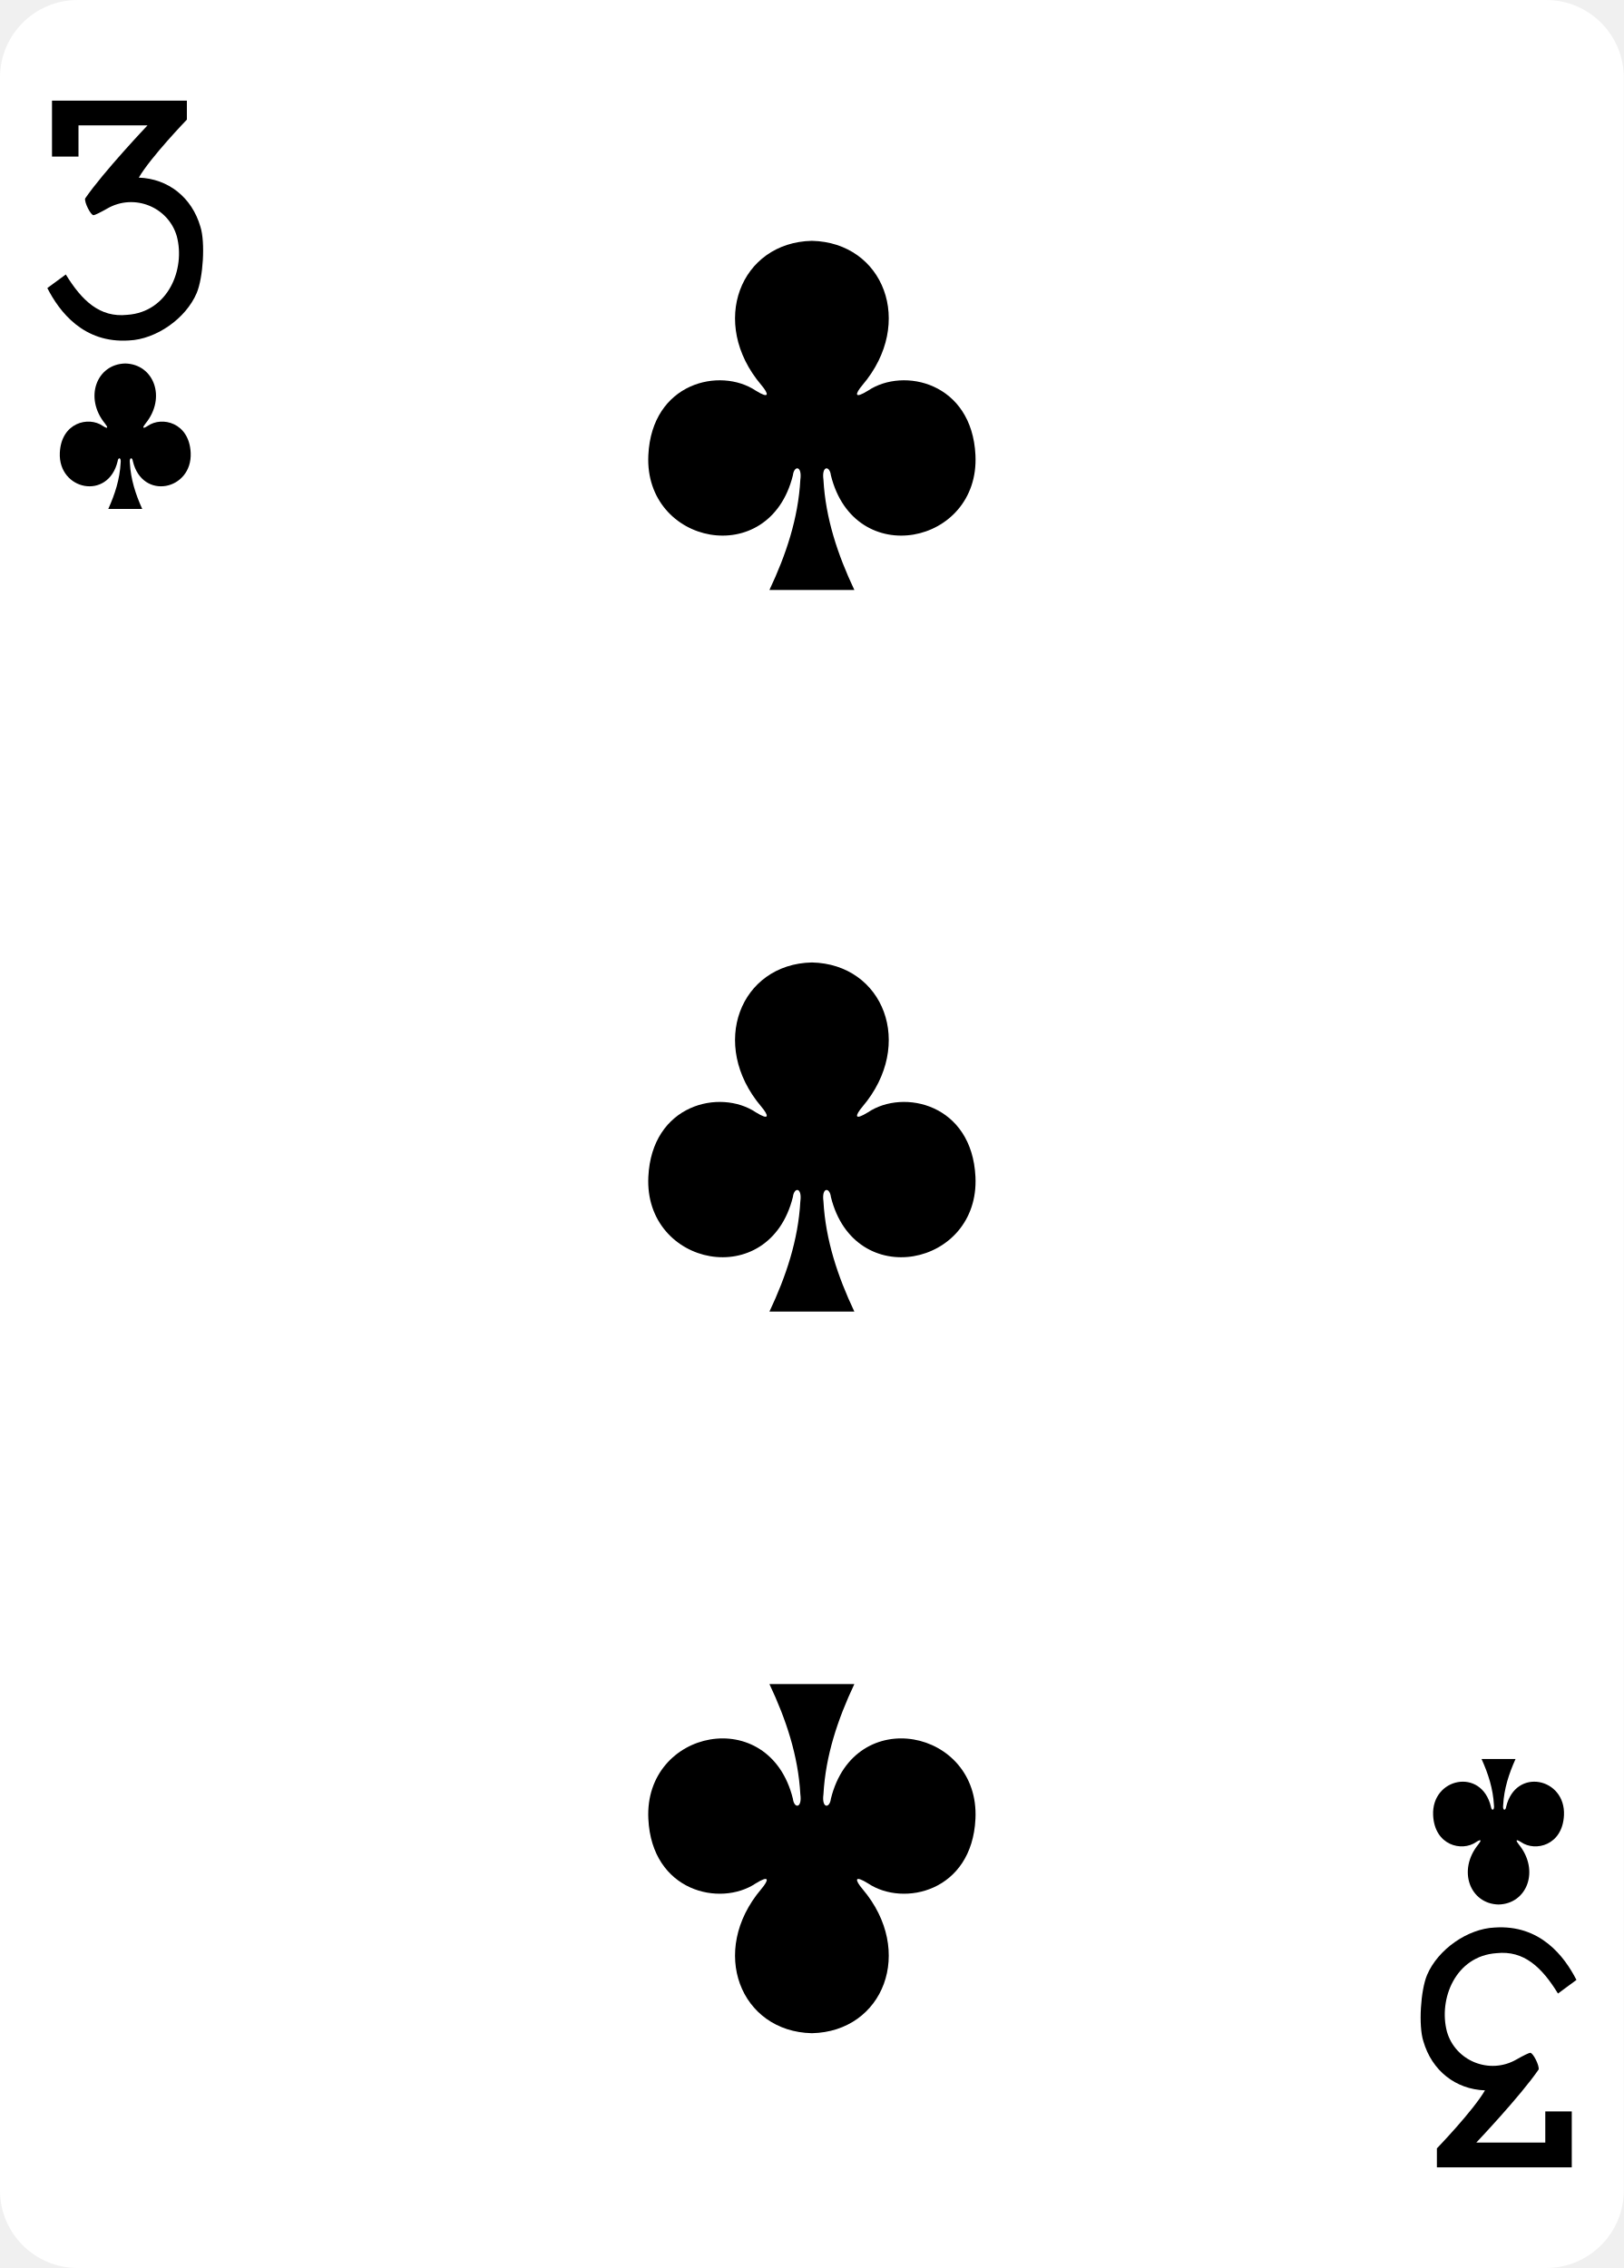
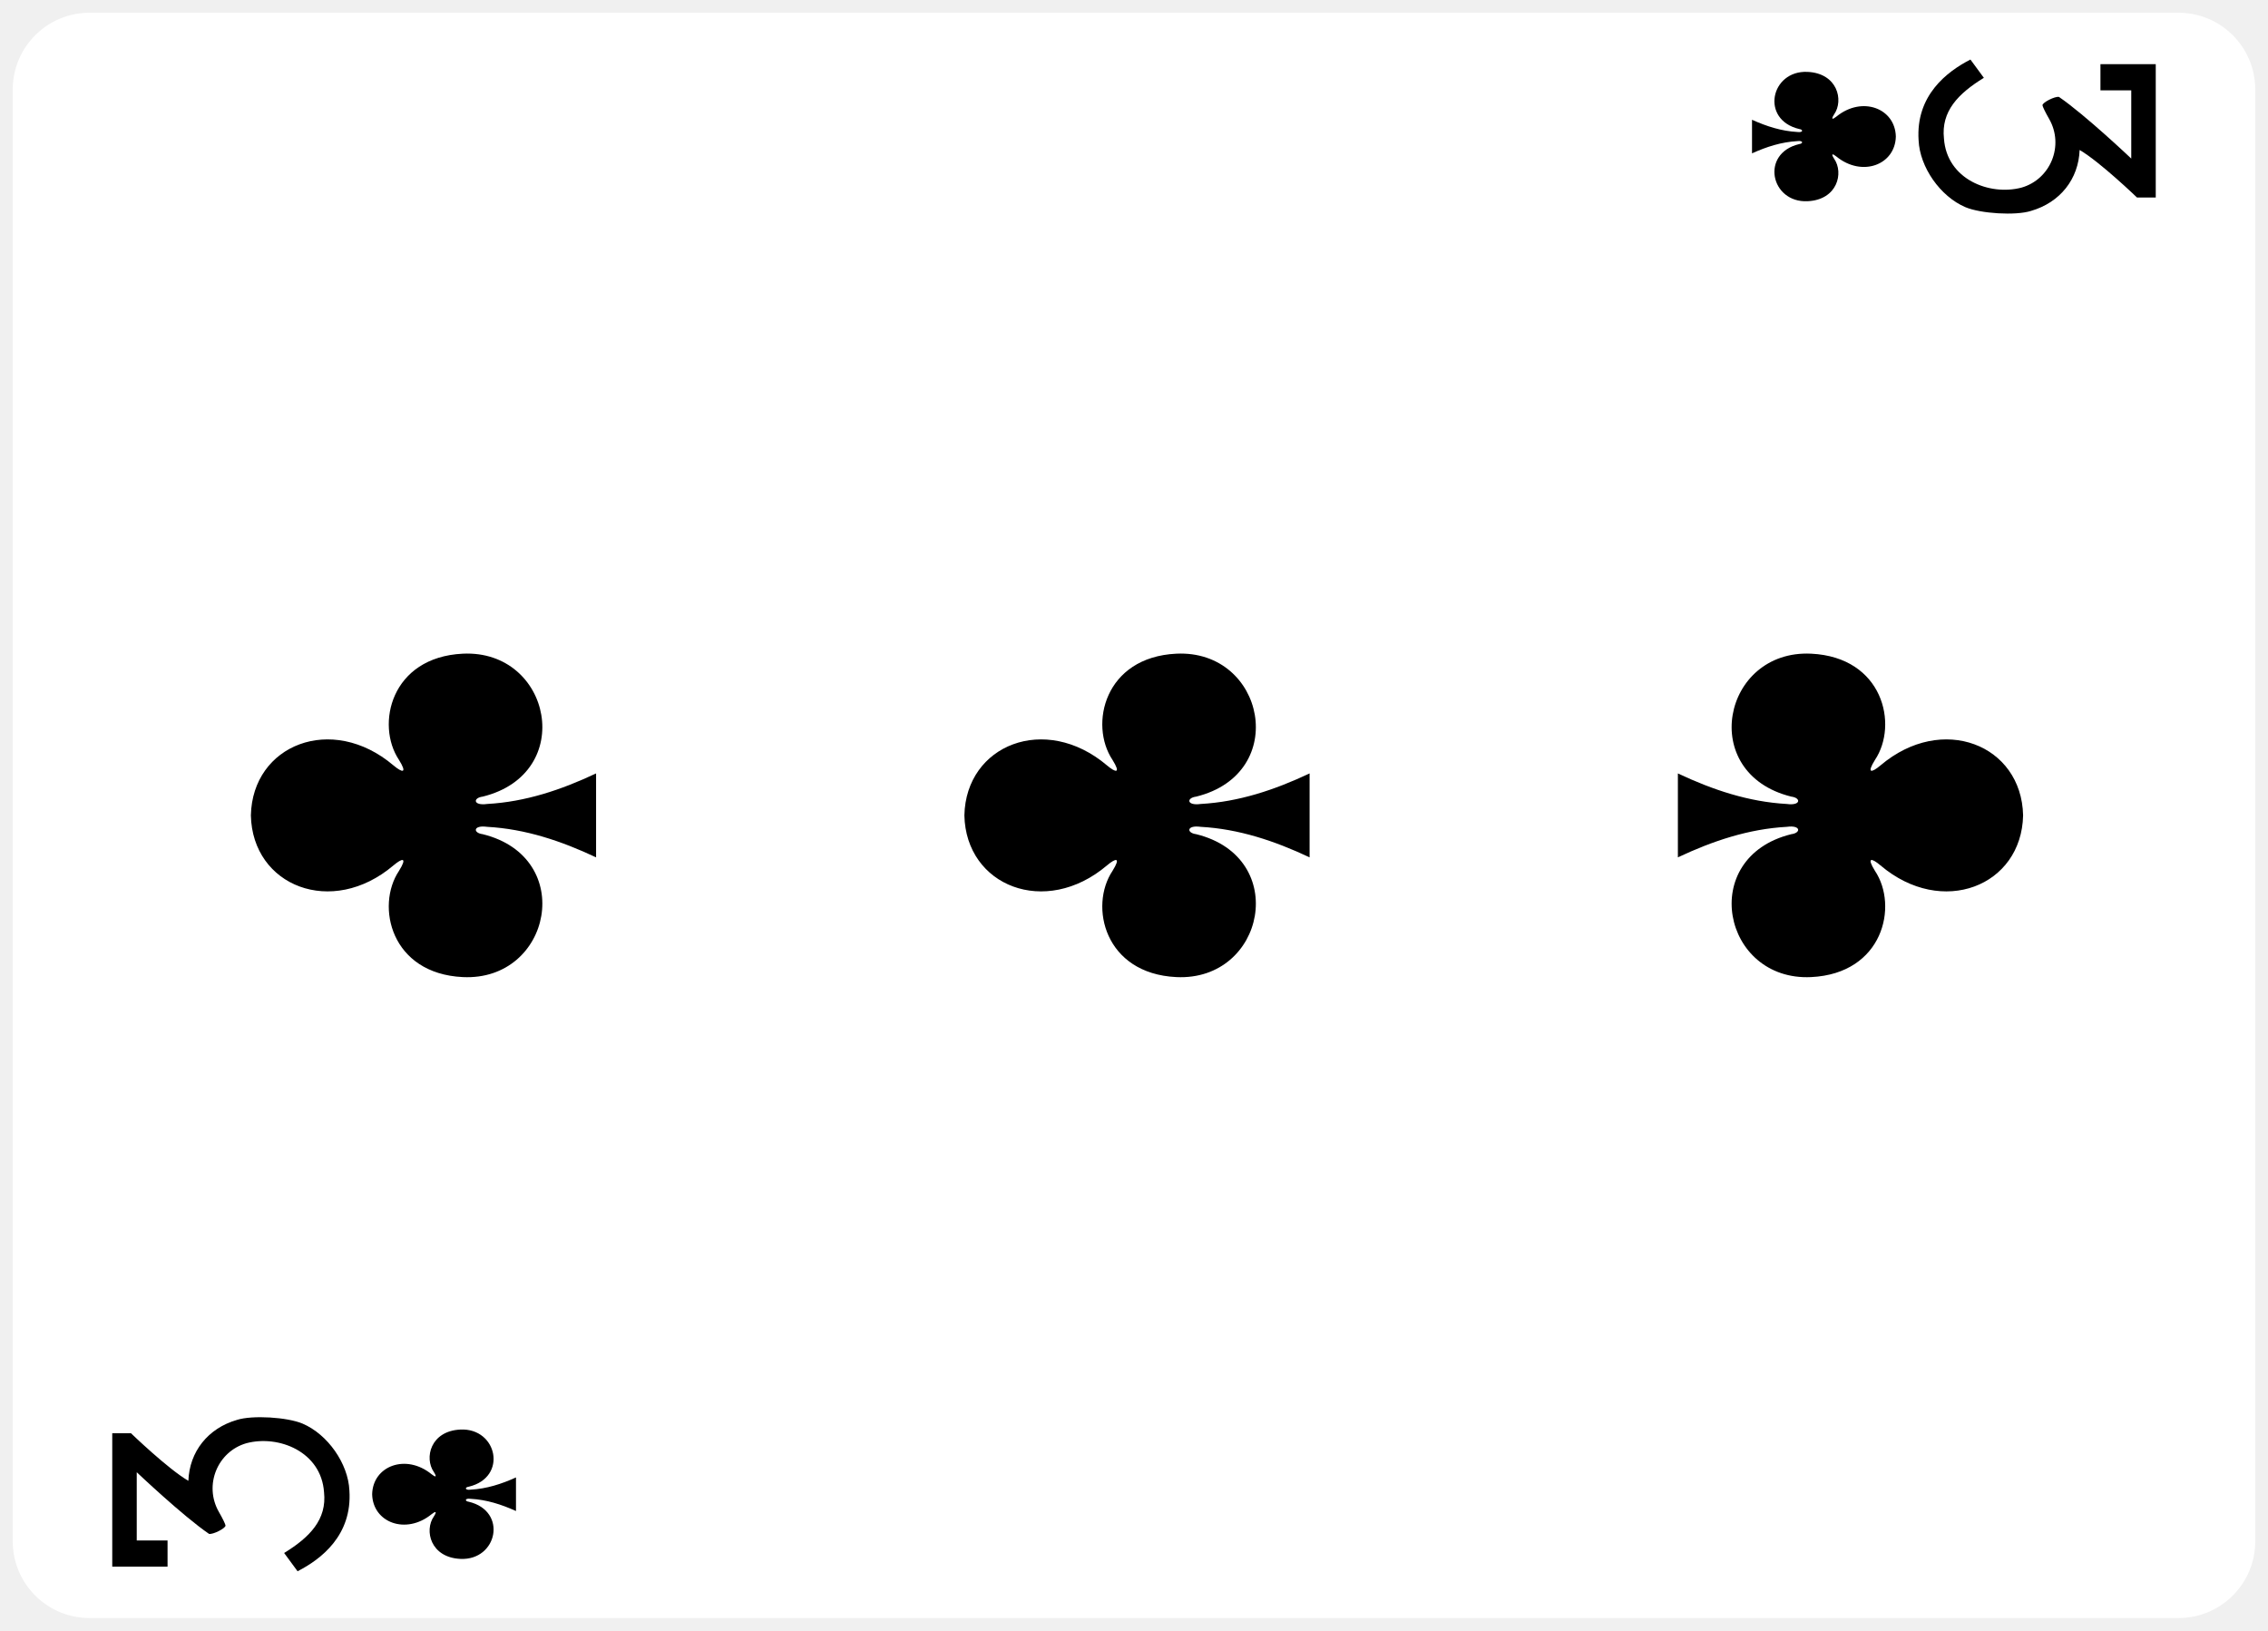
- <svg xmlns="http://www.w3.org/2000/svg" width="63mm" height="88mm" viewBox="0 0 238.111 332.598" version="1.1" id="svg8">
-   <defs id="defs2" />
-   <g id="layer1" transform="translate(840.3887,-2.847283)">
-     <g transform="matrix(1.07145,0,0,1.07009,-1903.25,1167.5)" id="CLUB-3">
-       <g id="layer1-33-1-4-5-7" transform="matrix(0.995538,0,0,0.996801,732.713,-1457.46)">
-         <rect y="370.276" x="260.433" height="311.811" width="223.228" id="rect6355-6-85-2-7-5" style="display:inline;fill:#ffffff;fill-opacity:1;stroke:none;stroke-width:1.001;stroke-miterlimit:4;stroke-dasharray:none;stroke-opacity:1" rx="10.678" ry="10.664" />
-       </g>
-       <path d="m 1103.096,-1055.365 c -9.774,0.212 -14.157,11.217 -6.918,19.763 1.05,1.246 1.158,1.962 -0.765,0.764 -4.874,-3.259 -14.219,-1.117 -14.698,8.847 -0.591,12.277 16.563,15.814 19.784,2.76 0.17,-1.377 1.289,-1.346 1.02,0.609 -0.294,5.306 -1.951,10.266 -4.229,15.102 3.839,0 8.13,0 11.62,0 -2.278,-4.836 -3.935,-9.796 -4.229,-15.102 -0.27,-1.955 0.85,-1.986 1.02,-0.609 3.221,13.055 20.375,9.517 19.784,-2.76 -0.478,-9.964 -9.824,-12.107 -14.698,-8.847 -1.923,1.197 -1.815,0.482 -0.764,-0.764 7.239,-8.546 2.856,-19.551 -6.918,-19.763 0,-10e-5 0,0 -0.01,0 z" id="path147-0-8-1-6-7-2-5-9-2" style="display:inline;opacity:1" />
-       <path d="m 1103.096,-809.732 c -9.774,-0.212 -14.157,-11.217 -6.918,-19.763 1.05,-1.247 1.158,-1.962 -0.765,-0.765 -4.874,3.259 -14.219,1.117 -14.698,-8.847 -0.591,-12.277 16.563,-15.814 19.784,-2.76 0.17,1.377 1.29,1.346 1.02,-0.609 -0.294,-5.306 -1.951,-10.266 -4.229,-15.103 3.839,0 8.13,0 11.62,0 -2.278,4.836 -3.935,9.796 -4.229,15.103 -0.27,1.955 0.85,1.987 1.02,0.609 3.221,-13.055 20.375,-9.517 19.784,2.76 -0.478,9.964 -9.824,12.106 -14.698,8.847 -1.923,-1.197 -1.814,-0.482 -0.764,0.765 7.239,8.546 2.856,19.551 -6.918,19.763 0,6e-5 0,-5e-5 -0.01,0 z" id="path147-0-8-1-6-1-4-3-4-3" style="display:inline;opacity:1" />
-       <path d="m 1103.096,-956.471 c -9.774,0.212 -14.157,11.217 -6.918,19.763 1.05,1.247 1.158,1.962 -0.765,0.765 -4.874,-3.259 -14.219,-1.117 -14.698,8.847 -0.591,12.277 16.563,15.814 19.784,2.76 0.17,-1.377 1.289,-1.346 1.02,0.609 -0.294,5.306 -1.951,10.266 -4.229,15.103 3.839,0 8.13,0 11.62,0 -2.278,-4.836 -3.935,-9.796 -4.229,-15.103 -0.27,-1.955 0.85,-1.987 1.02,-0.609 3.221,13.055 20.375,9.517 19.784,-2.76 -0.478,-9.964 -9.824,-12.106 -14.698,-8.847 -1.923,1.197 -1.814,0.482 -0.764,-0.765 7.239,-8.546 2.856,-19.551 -6.918,-19.763 0,-6e-5 0,5e-5 -0.01,0 z" id="path147-0-8-1-6-1-1-0-4-8-8" style="display:inline;opacity:1" />
-       <path d="m 1197.078,-827.369 c 3.91,-0.088 5.663,-4.674 2.767,-8.235 -0.42,-0.519 -0.463,-0.817 0.306,-0.319 1.95,1.358 5.688,0.465 5.879,-3.686 0.236,-5.115 -6.625,-6.589 -7.913,-1.15 -0.068,0.574 -0.516,0.561 -0.408,-0.254 0.117,-2.211 0.78,-4.278 1.691,-6.293 -1.549,0 -3.099,0 -4.648,0 0.911,2.015 1.574,4.082 1.691,6.293 0.108,0.815 -0.34,0.828 -0.408,0.254 -1.288,-5.439 -8.15,-3.966 -7.913,1.15 0.191,4.152 3.93,5.044 5.879,3.686 0.769,-0.499 0.726,-0.201 0.306,0.319 -2.896,3.561 -1.142,8.146 2.767,8.235 10e-4,2e-5 0,-2e-5 0,0 z" id="path147-6-9-8-7-0-5-5-1-4" style="display:inline;opacity:1" />
-       <path d="m 1009.123,-1038.556 c -3.91,0.088 -5.663,4.674 -2.767,8.235 0.42,0.519 0.463,0.818 -0.306,0.319 -1.95,-1.358 -5.688,-0.465 -5.879,3.686 -0.236,5.115 6.625,6.589 7.914,1.15 0.068,-0.574 0.516,-0.561 0.408,0.254 -0.117,2.211 -0.78,4.277 -1.691,6.293 1.549,0 3.099,0 4.648,0 -0.911,-2.015 -1.574,-4.082 -1.691,-6.293 -0.108,-0.815 0.34,-0.828 0.408,-0.254 1.288,5.439 8.15,3.966 7.914,-1.15 -0.192,-4.152 -3.93,-5.044 -5.879,-3.686 -0.769,0.499 -0.726,0.201 -0.306,-0.319 2.896,-3.561 1.142,-8.146 -2.767,-8.235 -10e-4,0 0,0 0,0 z" id="path147-6-9-8-7-4-5-8-2-3" style="display:inline;opacity:1" />
-       <path d="m 998.461,-1048.892 2.529,-1.863 c 2.195,3.579 4.65,5.936 8.405,5.532 5.634,-0.388 7.969,-6.301 6.79,-10.758 -1.14,-3.998 -5.806,-5.945 -9.515,-3.814 -0.875,0.505 -1.72,0.917 -1.885,0.917 -0.389,0 -1.27,-1.754 -1.149,-2.289 2.489,-3.64 8.535,-10.018 8.535,-10.018 h -9.445 v 4.271 h -3.625 v -7.663 h 18.459 v 2.6 c 0,0 -4.946,5.136 -6.58,7.949 4.025,0.147 7.27,2.702 8.435,6.74 0.68,2.126 0.375,6.989 -0.515,9.085 -1.486,3.494 -5.545,6.329 -9.255,6.492 -6.23,0.419 -9.534,-3.951 -11.184,-7.183 z m 0,0" id="path17-9-7-6-4" style="opacity:1" />
-       <path d="m 1207.737,-817.033 -2.529,1.863 c -2.195,-3.579 -4.65,-5.936 -8.405,-5.531 -5.634,0.388 -7.969,6.301 -6.79,10.757 1.14,3.998 5.806,5.945 9.515,3.814 0.875,-0.505 1.72,-0.918 1.885,-0.918 0.389,0 1.27,1.754 1.149,2.289 -2.489,3.64 -8.535,10.018 -8.535,10.018 h 9.445 v -4.271 h 3.625 v 7.663 h -18.459 v -2.6 c 0,0 4.946,-5.136 6.58,-7.949 -4.025,-0.147 -7.27,-2.702 -8.435,-6.74 -0.68,-2.126 -0.375,-6.989 0.514,-9.086 1.486,-3.494 5.545,-6.329 9.255,-6.492 6.229,-0.419 9.534,3.951 11.184,7.183 z m 0,0" id="path17-5-0-1-5-7" style="opacity:1" />
-     </g>
+ <svg xmlns="http://www.w3.org/2000/svg" width="89" height="64" viewBox="0 0 89 64" fill="none">
+   <g clip-path="url(#clip0)">
+     <path d="M0.5 3.513L0.5 60.487C0.5 62.151 1.848 63.5 3.51 63.5L85.49 63.5C87.153 63.5 88.5 62.151 88.5 60.487V3.513C88.5 1.849 87.153 0.5 85.49 0.5L3.51 0.5C1.848 0.5 0.5 1.849 0.5 3.513Z" fill="white" />
+     <path d="M9.845 32.001C9.905 34.772 13.02 36.015 15.44 33.963C15.793 33.665 15.995 33.634 15.656 34.179C14.734 35.561 15.34 38.21 18.161 38.346C21.637 38.514 22.639 33.651 18.943 32.738C18.553 32.689 18.562 32.372 19.115 32.449C20.618 32.532 22.022 33.002 23.391 33.647C23.391 32.559 23.391 31.343 23.391 30.353C22.022 30.999 20.618 31.469 19.115 31.552C18.562 31.628 18.553 31.311 18.943 31.263C22.639 30.35 21.637 25.487 18.161 25.654C15.34 25.79 14.734 28.439 15.656 29.821C15.995 30.366 15.793 30.335 15.44 30.038C13.02 27.986 9.905 29.228 9.845 31.999C9.844 31.999 9.845 31.999 9.845 32.002V32.001Z" fill="black" />
+     <path d="M79.39 32.001C79.33 34.772 76.214 36.015 73.794 33.963C73.442 33.665 73.239 33.634 73.578 34.179C74.501 35.561 73.894 38.21 71.073 38.346C67.597 38.514 66.596 33.651 70.292 32.738C70.682 32.689 70.673 32.372 70.119 32.449C68.617 32.532 67.213 33.002 65.843 33.647C65.843 32.559 65.843 31.343 65.843 30.353C67.213 30.999 68.617 31.469 70.119 31.552C70.673 31.628 70.682 31.311 70.292 31.263C66.596 30.35 67.597 25.487 71.073 25.654C73.894 25.79 74.501 28.439 73.578 29.821C73.239 30.366 73.442 30.335 73.794 30.038C76.214 27.986 79.33 29.228 79.39 31.999C79.39 31.999 79.39 31.999 79.39 32.002V32.001Z" fill="black" />
+     <path d="M37.844 32.001C37.904 34.772 41.02 36.015 43.44 33.963C43.792 33.665 43.995 33.634 43.656 34.179C42.733 35.561 43.34 38.21 46.161 38.346C49.637 38.514 50.638 33.651 46.942 32.738C46.552 32.689 46.561 32.372 47.115 32.449C48.617 32.532 50.021 33.002 51.391 33.647C51.391 32.559 51.391 31.343 51.391 30.353C50.021 30.999 48.617 31.469 47.115 31.552C46.561 31.628 46.552 31.311 46.942 31.263C50.638 30.35 49.637 25.487 46.161 25.654C43.34 25.79 42.733 28.439 43.656 29.821C43.995 30.366 43.792 30.335 43.44 30.038C41.02 27.986 37.904 29.228 37.844 31.999C37.844 31.999 37.844 31.999 37.844 32.002V32.001Z" fill="black" />
+     <path d="M74.396 5.359C74.371 4.25 73.073 3.753 72.065 4.574C71.918 4.693 71.834 4.705 71.975 4.487C72.359 3.935 72.106 2.875 70.931 2.821C69.483 2.754 69.065 4.699 70.606 5.064C70.768 5.083 70.764 5.21 70.534 5.18C69.908 5.146 69.323 4.958 68.752 4.7C68.752 5.139 68.752 5.579 68.752 6.018C69.323 5.76 69.908 5.572 70.534 5.538C70.764 5.508 70.768 5.635 70.606 5.654C69.065 6.019 69.483 7.964 70.931 7.897C72.106 7.843 72.359 6.783 71.975 6.231C71.834 6.013 71.918 6.025 72.065 6.144C73.073 6.965 74.371 6.468 74.396 5.359C74.396 5.359 74.396 5.359 74.396 5.359V5.359Z" fill="black" />
+     <path d="M14.604 58.642C14.628 59.75 15.927 60.247 16.935 59.426C17.082 59.307 17.166 59.295 17.025 59.513C16.641 60.066 16.893 61.125 18.069 61.179C19.517 61.246 19.934 59.301 18.394 58.936C18.232 58.917 18.236 58.79 18.466 58.821C19.092 58.854 19.677 59.042 20.248 59.3C20.248 58.861 20.248 58.422 20.248 57.982C19.677 58.241 19.092 58.429 18.466 58.462C18.236 58.492 18.232 58.365 18.394 58.346C19.934 57.981 19.517 56.036 18.069 56.103C16.893 56.157 16.641 57.217 17.025 57.77C17.166 57.988 17.082 57.975 16.935 57.856C15.927 57.035 14.629 57.532 14.604 58.641C14.604 58.641 14.604 58.641 14.604 58.641V58.642Z" fill="black" />
+     <path d="M11.677 61.664L11.15 60.947C12.163 60.325 12.83 59.629 12.716 58.564C12.606 56.967 10.932 56.305 9.67 56.639C8.538 56.962 7.987 58.285 8.59 59.337C8.733 59.585 8.85 59.824 8.85 59.871C8.85 59.981 8.353 60.231 8.202 60.197C7.171 59.491 5.366 57.778 5.366 57.778V60.455H6.575V61.483H4.405V56.249H5.141C5.141 56.249 6.595 57.652 7.392 58.115C7.434 56.974 8.157 56.054 9.3 55.724C9.902 55.531 11.279 55.617 11.873 55.87C12.862 56.291 13.664 57.441 13.711 58.493C13.829 60.259 12.592 61.196 11.677 61.664V61.664Z" fill="black" />
+     <path d="M77.323 2.337L77.85 3.054C76.837 3.676 76.169 4.372 76.284 5.437C76.394 7.034 78.068 7.696 79.33 7.362C80.462 7.038 81.013 5.716 80.41 4.664C80.267 4.416 80.15 4.176 80.15 4.13C80.15 4.019 80.647 3.77 80.798 3.804C81.829 4.51 83.634 6.223 83.634 6.223V3.546L82.425 3.546V2.518L84.595 2.518V7.751H83.859C83.859 7.751 82.404 6.349 81.608 5.886C81.566 7.027 80.843 7.947 79.7 8.277C79.098 8.47 77.721 8.383 77.127 8.131C76.138 7.71 75.335 6.559 75.289 5.507C75.171 3.741 76.408 2.805 77.323 2.337V2.337Z" fill="black" />
  </g>
-   <g transform="translate(-346.2746,88.31092)" id="g862">
-     <rect ry="124.682" rx="144.482" y="-1029.682" x="-356.473" height="794.398" width="1659.913" id="rect22845-2" style="opacity:1;vector-effect:none;fill:#006614;fill-opacity:1;stroke:none;stroke-width:1.748;stroke-linecap:butt;stroke-linejoin:miter;stroke-miterlimit:4;stroke-dasharray:none;stroke-dashoffset:0;stroke-opacity:1" />
-     <text xml:space="preserve" style="font-style:normal;font-variant:normal;font-weight:normal;font-stretch:normal;font-size:42.667px;line-height:125%;font-family:Carlito;-inkscape-font-specification:'Carlito, Normal';text-align:center;letter-spacing:0px;word-spacing:0px;writing-mode:lr-tb;text-anchor:middle;fill:#ffffff;fill-opacity:1;stroke:none;stroke-width:1.067px;stroke-linecap:butt;stroke-linejoin:miter;stroke-opacity:1" x="472.194" y="-935.813" id="text5630-0">
-       <tspan x="472.194" y="-935.813" id="tspan4923" style="font-style:normal;font-variant:normal;font-weight:normal;font-stretch:normal;font-size:48px;line-height:125%;font-family:Carlito;-inkscape-font-specification:'Carlito, Normal';text-align:center;writing-mode:lr-tb;text-anchor:middle;fill:#ffffff;fill-opacity:1;stroke-width:1.067px">Single Playing Card from:</tspan>
-       <tspan x="472.194" y="-875.813" id="tspan5035" style="font-style:normal;font-variant:normal;font-weight:normal;font-stretch:normal;font-size:48px;line-height:125%;font-family:Carlito;-inkscape-font-specification:'Carlito, Normal';text-align:center;writing-mode:lr-tb;text-anchor:middle;fill:#ffffff;fill-opacity:1;stroke-width:1.067px">Standard Edition - Color Set - Bordered </tspan>
-       <tspan id="tspan12311" x="472.194" y="-820.48" />
-       <tspan x="472.194" y="-762.48" id="tspan4927" style="font-style:normal;font-variant:normal;font-weight:normal;font-stretch:normal;font-size:48px;line-height:125%;font-family:Carlito;-inkscape-font-specification:'Carlito, Normal';text-align:center;writing-mode:lr-tb;text-anchor:middle;fill:#ffaaaa;fill-opacity:1;stroke-width:1.067px">Copyright 2011, 2020 - Chris Aguilar - conjurenation@gmail.com</tspan>
-       <tspan x="472.194" y="-707.147" id="tspan12344" />
-       <tspan x="472.194" y="-649.147" id="tspan4931" style="font-style:normal;font-variant:normal;font-weight:normal;font-stretch:normal;font-size:48px;line-height:125%;font-family:Carlito;-inkscape-font-specification:'Carlito, Normal';text-align:center;writing-mode:lr-tb;text-anchor:middle;fill:#ffffff;fill-opacity:1;stroke-width:1.067px">https://totalnonsense.com/open-source-vector-playing-cards/</tspan>
-       <tspan x="472.194" y="-593.813" id="tspan4929" />
-       <tspan x="472.194" y="-535.813" id="tspan4919" style="font-style:normal;font-variant:normal;font-weight:normal;font-stretch:normal;font-size:48px;line-height:125%;font-family:Carlito;-inkscape-font-specification:'Carlito, Normal';text-align:center;writing-mode:lr-tb;text-anchor:middle;fill:#ffaaaa;fill-opacity:1;stroke-width:1.067px">Licensed under:</tspan>
-       <tspan x="472.194" y="-475.813" style="font-style:normal;font-variant:normal;font-weight:normal;font-stretch:normal;font-size:48px;line-height:125%;font-family:Carlito;-inkscape-font-specification:'Carlito, Normal';text-align:center;writing-mode:lr-tb;text-anchor:middle;fill:#ffaaaa;fill-opacity:1;stroke-width:1.067px" id="tspan1594-5">LGPL 3.0</tspan>
-       <tspan id="tspan12253-3" x="472.194" y="-415.813" style="font-style:normal;font-variant:normal;font-weight:normal;font-stretch:normal;font-size:48px;line-height:125%;font-family:Carlito;-inkscape-font-specification:'Carlito, Normal';text-align:center;writing-mode:lr-tb;text-anchor:middle;fill:#ffaaaa;fill-opacity:1;stroke-width:1.067px">https://www.gnu.org/licenses/lgpl-3.0.html</tspan>
-       <tspan x="472.194" y="-360.48" id="tspan5031" />
-       <tspan x="472.194" y="-302.48" id="tspan5033" style="font-style:normal;font-variant:normal;font-weight:normal;font-stretch:normal;font-size:48px;line-height:125%;font-family:Carlito;-inkscape-font-specification:'Carlito, Normal';text-align:center;writing-mode:lr-tb;text-anchor:middle;fill:#ffffff;fill-opacity:1;stroke-width:1.067px">Each Card Measures (63mm x 88mm)</tspan>
-       <tspan x="472.194" y="-247.147" id="tspan5634-6" />
-     </text>
-   </g>
+   <defs>
+     <clipPath id="clip0">
+       <rect width="63" height="88" fill="white" transform="translate(0.500061 63.5001) rotate(-90)" />
+     </clipPath>
+   </defs>
</svg>
